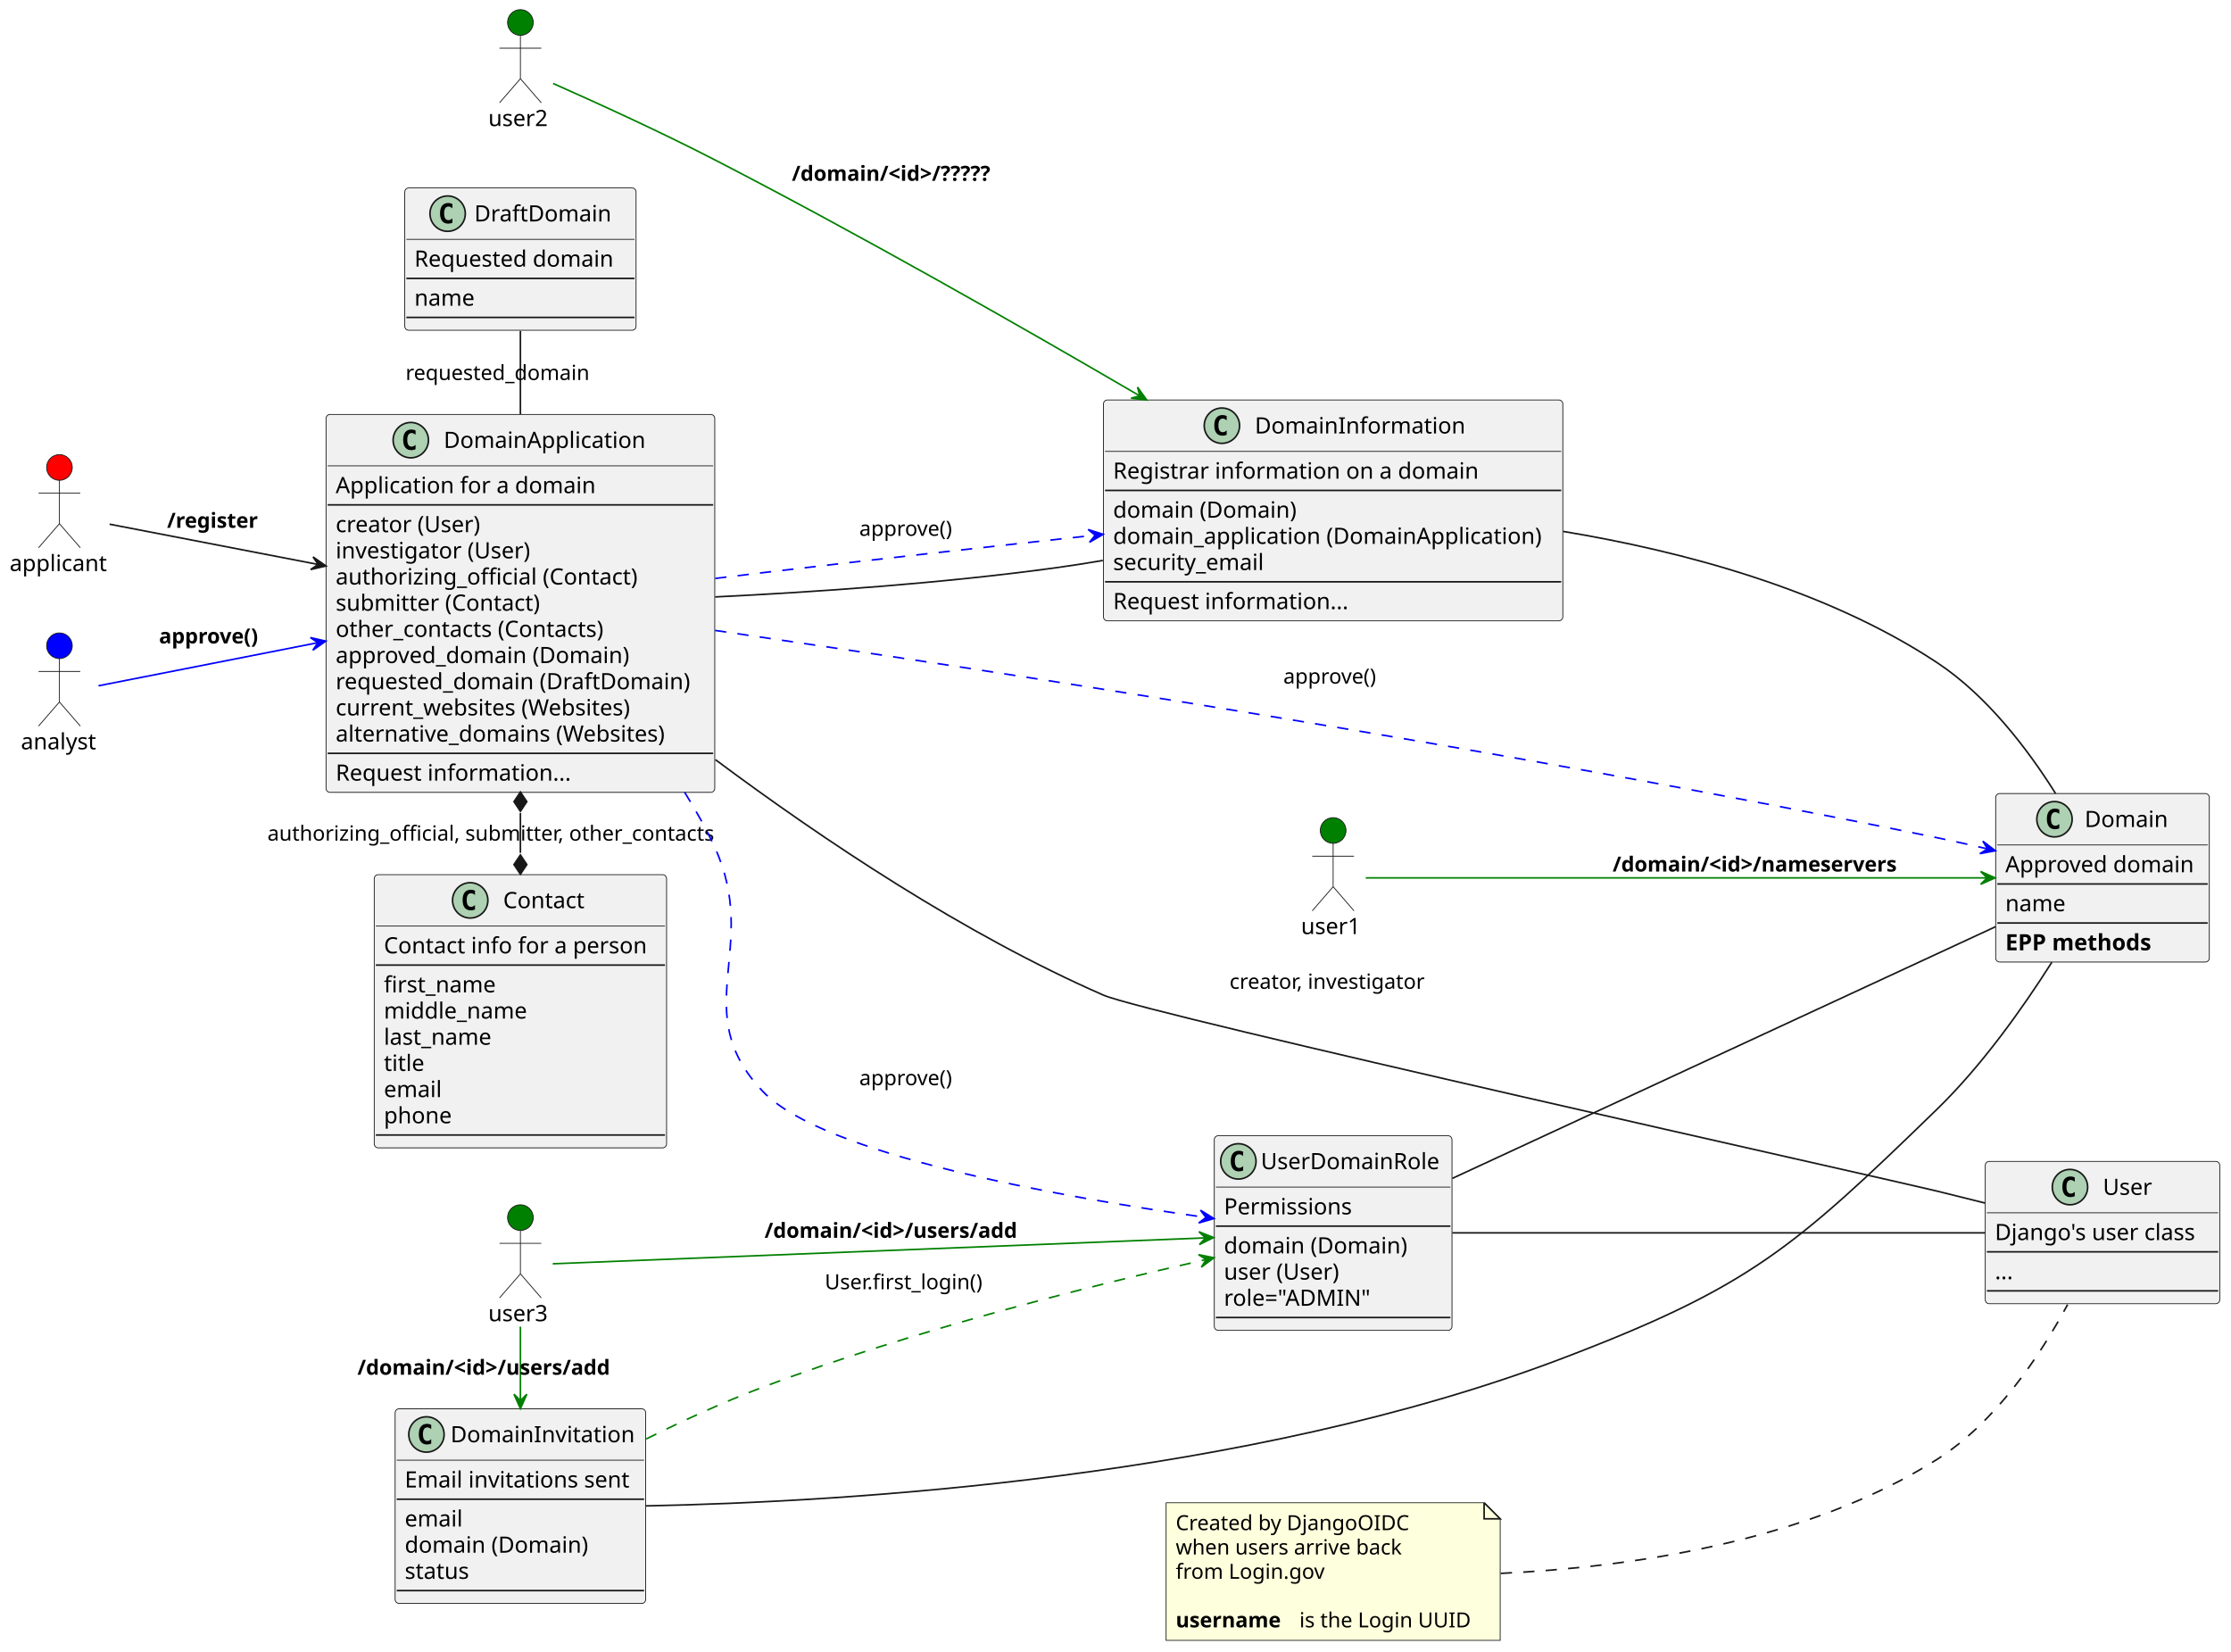
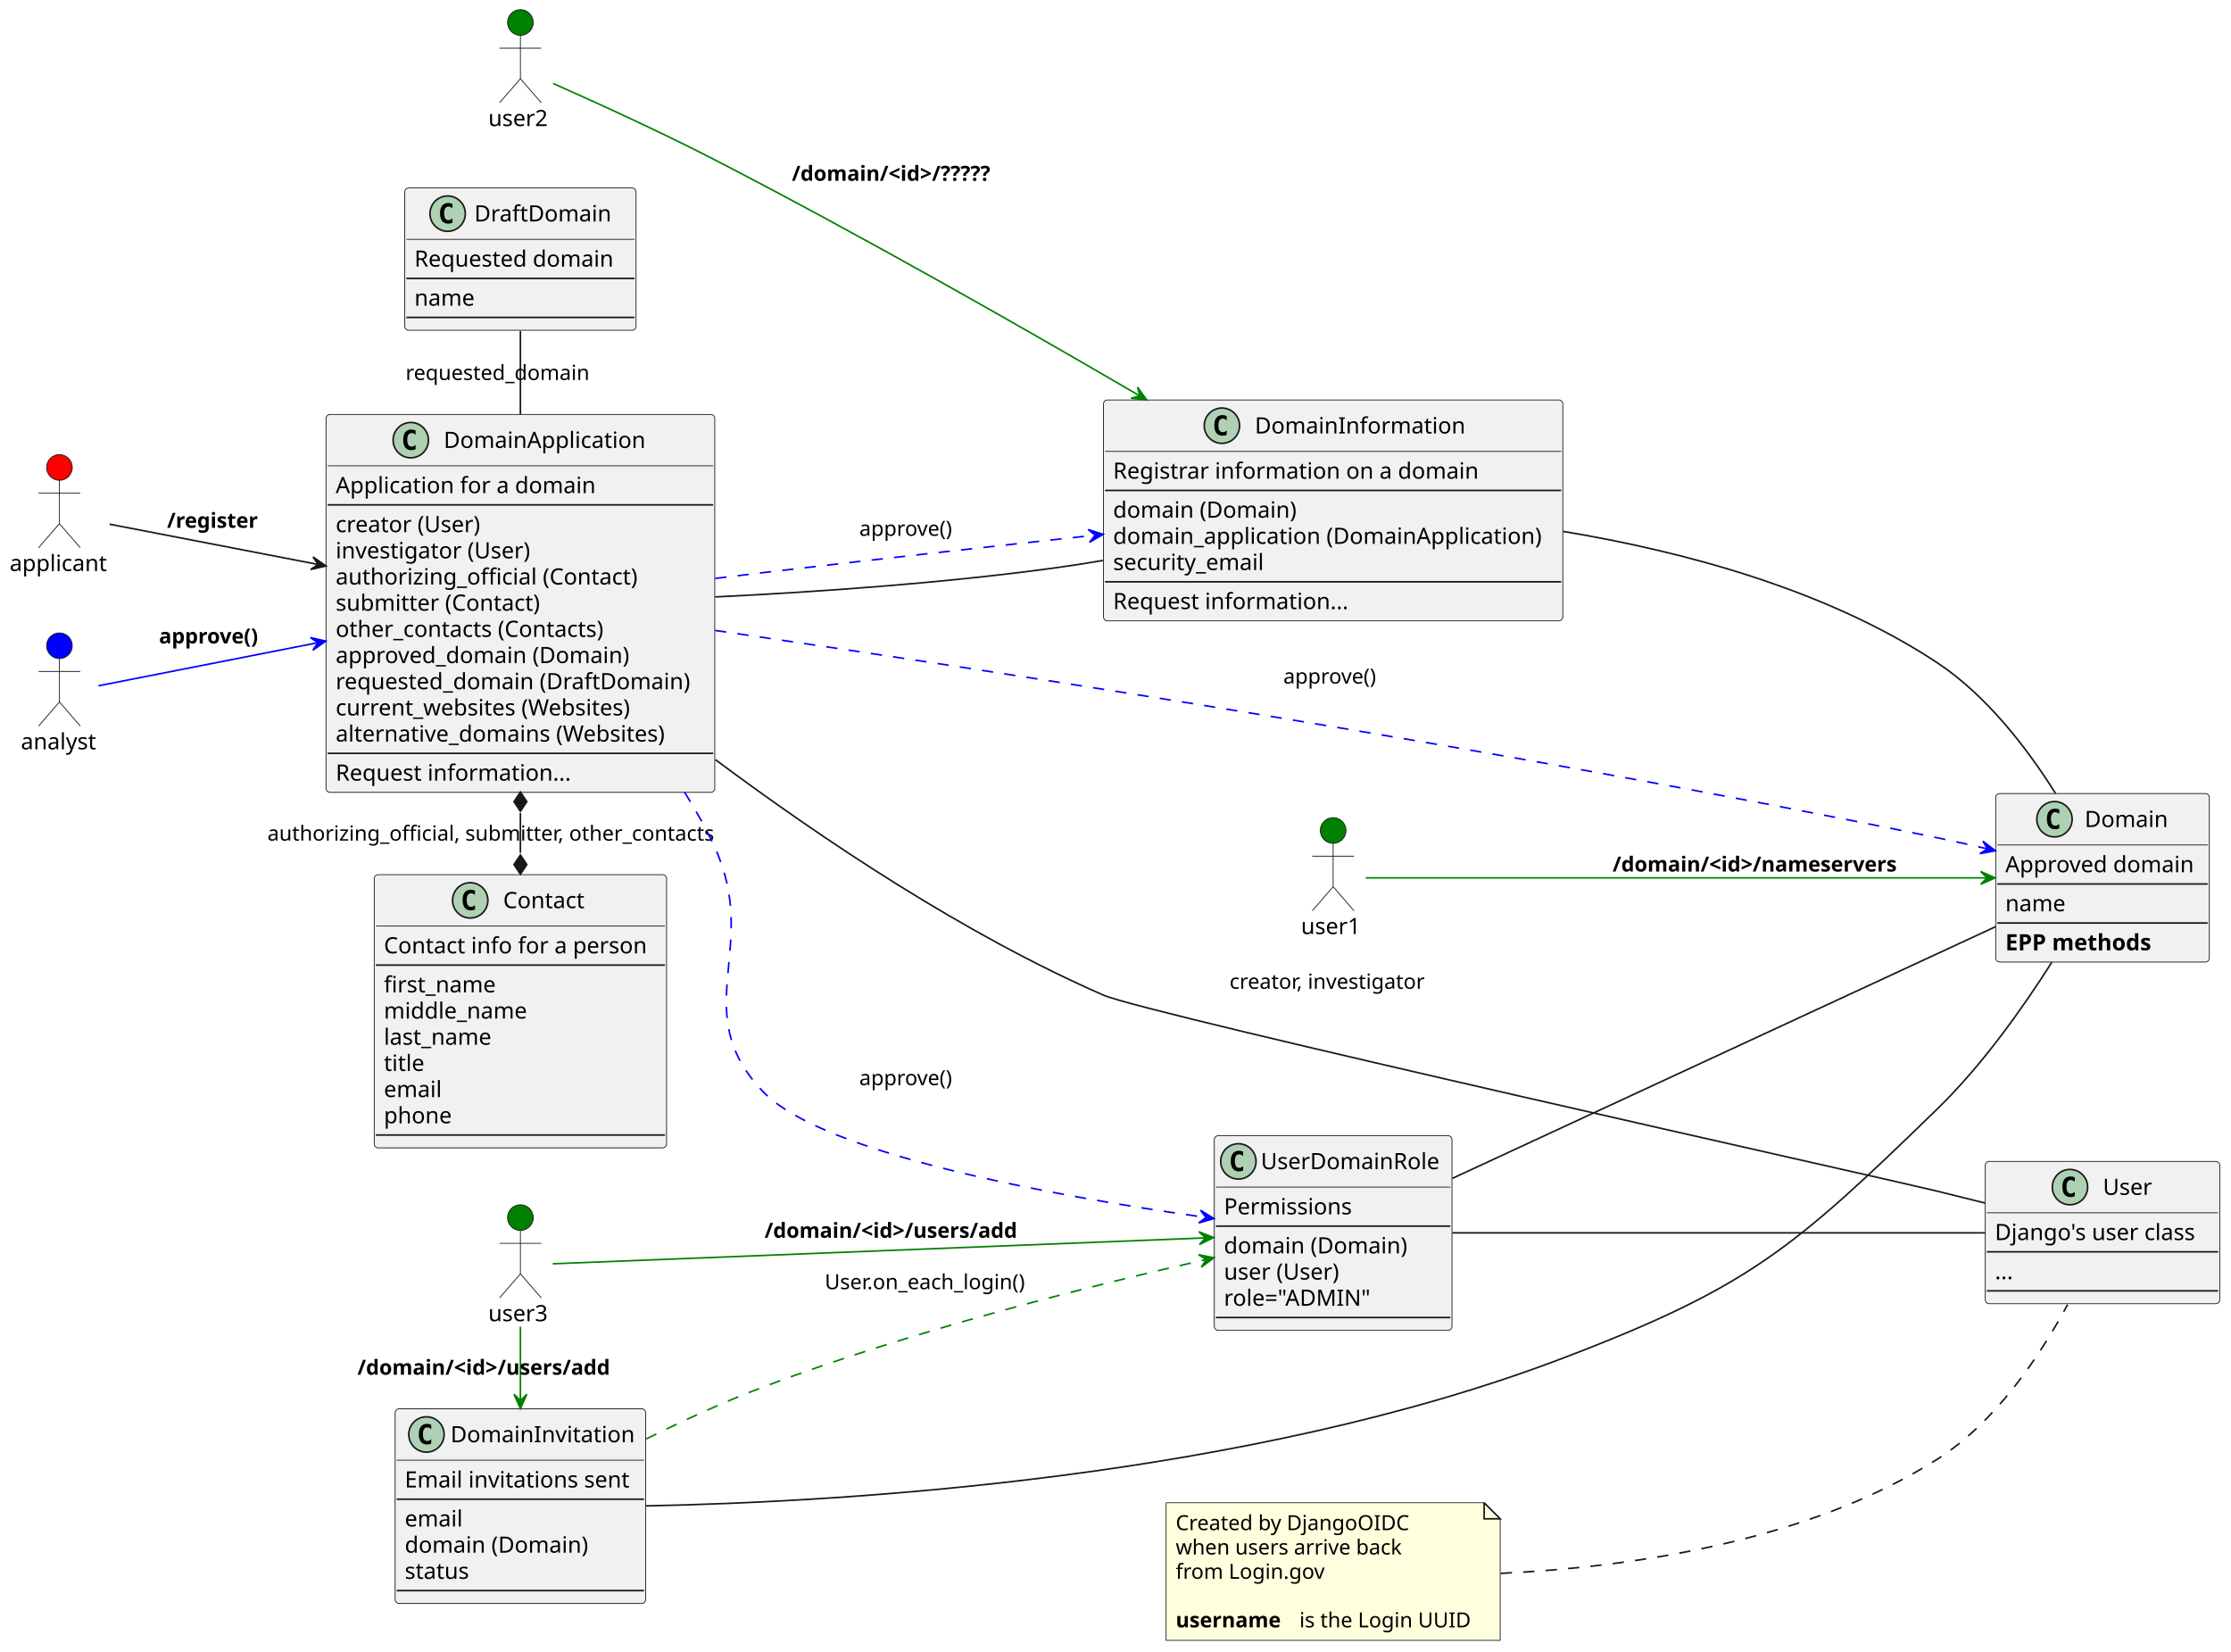
<svg xmlns="http://www.w3.org/2000/svg" contentStyleType="text/css" height="1028px" preserveAspectRatio="none" style="width:1389px;height:1028px;background:#FFFFFF;" version="1.1" viewBox="0 0 1389 1028" width="1389px" zoomAndPan="magnify">
  <defs />
  <g>
    <g id="elem_DomainApplication">
      <rect codeLine="38" fill="#F1F1F1" height="235.266" id="DomainApplication" rx="2.5" ry="2.5" style="stroke:#181818;stroke-width:0.5;" width="242" x="203" y="258" />
      <ellipse cx="255.75" cy="274" fill="#ADD1B2" rx="11" ry="11" style="stroke:#181818;stroke-width:1.0;" />
      <path d="M258.719,279.641 Q258.141,279.938 257.5,280.078 Q256.859,280.234 256.156,280.234 Q253.656,280.234 252.328,278.594 Q251.016,276.938 251.016,273.812 Q251.016,270.688 252.328,269.031 Q253.656,267.375 256.156,267.375 Q256.859,267.375 257.5,267.531 Q258.156,267.688 258.719,267.984 L258.719,270.703 Q258.094,270.125 257.5,269.859 Q256.906,269.578 256.281,269.578 Q254.938,269.578 254.25,270.656 Q253.562,271.719 253.562,273.812 Q253.562,275.906 254.25,276.984 Q254.938,278.047 256.281,278.047 Q256.906,278.047 257.5,277.781 Q258.094,277.5 258.719,276.922 L258.719,279.641 Z " fill="#000000" />
      <text fill="#000000" font-family="sans-serif" font-size="14" lengthAdjust="spacing" textLength="128" x="276.25" y="278.847">DomainApplication</text>
      <line style="stroke:#181818;stroke-width:0.5;" x1="204" x2="444" y1="290" y2="290" />
      <text fill="#000000" font-family="sans-serif" font-size="14" lengthAdjust="spacing" textLength="164" x="209" y="306.995">Application for a domain</text>
      <line style="stroke:#181818;stroke-width:1.0;" x1="204" x2="444" y1="314.297" y2="314.297" />
      <text fill="#000000" font-family="sans-serif" font-size="14" lengthAdjust="spacing" textLength="95" x="209" y="331.292">creator (User)</text>
      <text fill="#000000" font-family="sans-serif" font-size="14" lengthAdjust="spacing" textLength="126" x="209" y="347.589">investigator (User)</text>
      <text fill="#000000" font-family="sans-serif" font-size="14" lengthAdjust="spacing" textLength="194" x="209" y="363.886">authorizing_official (Contact)</text>
      <text fill="#000000" font-family="sans-serif" font-size="14" lengthAdjust="spacing" textLength="134" x="209" y="380.183">submitter (Contact)</text>
      <text fill="#000000" font-family="sans-serif" font-size="14" lengthAdjust="spacing" textLength="180" x="209" y="396.479">other_contacts (Contacts)</text>
      <text fill="#000000" font-family="sans-serif" font-size="14" lengthAdjust="spacing" textLength="190" x="209" y="412.776">approved_domain (Domain)</text>
      <text fill="#000000" font-family="sans-serif" font-size="14" lengthAdjust="spacing" textLength="230" x="209" y="429.073">requested_domain (DraftDomain)</text>
      <text fill="#000000" font-family="sans-serif" font-size="14" lengthAdjust="spacing" textLength="197" x="209" y="445.37">current_websites (Websites)</text>
      <text fill="#000000" font-family="sans-serif" font-size="14" lengthAdjust="spacing" textLength="215" x="209" y="461.667">alternative_domains (Websites)</text>
      <line style="stroke:#181818;stroke-width:1.0;" x1="204" x2="444" y1="468.969" y2="468.969" />
      <text fill="#000000" font-family="sans-serif" font-size="14" lengthAdjust="spacing" textLength="152" x="209" y="485.964">Request information...</text>
    </g>
    <g id="elem_User">
      <rect codeLine="54" fill="#F1F1F1" height="88.594" id="User" rx="2.5" ry="2.5" style="stroke:#181818;stroke-width:0.5;" width="146" x="1236" y="723" />
      <ellipse cx="1288.75" cy="739" fill="#ADD1B2" rx="11" ry="11" style="stroke:#181818;stroke-width:1.0;" />
      <path d="M1291.719,744.641 Q1291.141,744.938 1290.5,745.078 Q1289.859,745.234 1289.156,745.234 Q1286.656,745.234 1285.328,743.594 Q1284.016,741.938 1284.016,738.812 Q1284.016,735.688 1285.328,734.031 Q1286.656,732.375 1289.156,732.375 Q1289.859,732.375 1290.5,732.531 Q1291.156,732.688 1291.719,732.984 L1291.719,735.703 Q1291.094,735.125 1290.5,734.859 Q1289.906,734.578 1289.281,734.578 Q1287.938,734.578 1287.25,735.656 Q1286.562,736.719 1286.562,738.812 Q1286.562,740.906 1287.25,741.984 Q1287.938,743.047 1289.281,743.047 Q1289.906,743.047 1290.5,742.781 Q1291.094,742.5 1291.719,741.922 L1291.719,744.641 Z " fill="#000000" />
      <text fill="#000000" font-family="sans-serif" font-size="14" lengthAdjust="spacing" textLength="32" x="1309.25" y="743.847">User</text>
      <line style="stroke:#181818;stroke-width:0.5;" x1="1237" x2="1381" y1="755" y2="755" />
      <text fill="#000000" font-family="sans-serif" font-size="14" lengthAdjust="spacing" textLength="134" x="1242" y="771.995">Django's user class</text>
      <line style="stroke:#181818;stroke-width:1.0;" x1="1237" x2="1381" y1="779.297" y2="779.297" />
      <text fill="#000000" font-family="sans-serif" font-size="14" lengthAdjust="spacing" textLength="12" x="1242" y="796.292">...</text>
      <line style="stroke:#181818;stroke-width:1.0;" x1="1237" x2="1381" y1="803.594" y2="803.594" />
    </g>
    <g id="elem_GMN4">
      <path d="M726,935.5 L726,1021.164 L934,1021.164 L934,945.5 L924,935.5 L726,935.5 " fill="#FEFFDD" style="stroke:#181818;stroke-width:0.5;" />
      <path d="M924,935.5 L924,945.5 L934,945.5 L924,935.5 " fill="#FEFFDD" style="stroke:#181818;stroke-width:1.0;" />
      <text fill="#000000" font-family="sans-serif" font-size="13" lengthAdjust="spacing" textLength="151" x="732" y="952.567">Created by DjangoOIDC</text>
      <text fill="#000000" font-family="sans-serif" font-size="13" lengthAdjust="spacing" textLength="146" x="732" y="967.7">when users arrive back</text>
      <text fill="#000000" font-family="sans-serif" font-size="13" lengthAdjust="spacing" textLength="95" x="732" y="982.832">from Login.gov</text>
      <text fill="#000000" font-family="sans-serif" font-size="13" lengthAdjust="spacing" textLength="4" x="732" y="997.965"> </text>
      <text fill="#000000" font-family="sans-serif" font-size="13" font-weight="bold" lengthAdjust="spacing" textLength="73" x="732" y="1013.098">username</text>
      <text fill="#000000" font-family="sans-serif" font-size="13" lengthAdjust="spacing" textLength="110" x="809" y="1013.098">is the Login UUID</text>
    </g>
    <g id="elem_Contact">
      <rect codeLine="70" fill="#F1F1F1" height="170.078" id="Contact" rx="2.5" ry="2.5" style="stroke:#181818;stroke-width:0.5;" width="182" x="233" y="544.5" />
      <ellipse cx="292.75" cy="560.5" fill="#ADD1B2" rx="11" ry="11" style="stroke:#181818;stroke-width:1.0;" />
      <path d="M295.719,566.141 Q295.141,566.438 294.5,566.578 Q293.859,566.734 293.156,566.734 Q290.656,566.734 289.328,565.094 Q288.016,563.438 288.016,560.312 Q288.016,557.188 289.328,555.531 Q290.656,553.875 293.156,553.875 Q293.859,553.875 294.5,554.031 Q295.156,554.188 295.719,554.484 L295.719,557.203 Q295.094,556.625 294.5,556.359 Q293.906,556.078 293.281,556.078 Q291.938,556.078 291.25,557.156 Q290.562,558.219 290.562,560.312 Q290.562,562.406 291.25,563.484 Q291.938,564.547 293.281,564.547 Q293.906,564.547 294.5,564.281 Q295.094,564 295.719,563.422 L295.719,566.141 Z " fill="#000000" />
      <text fill="#000000" font-family="sans-serif" font-size="14" lengthAdjust="spacing" textLength="54" x="313.25" y="565.347">Contact</text>
      <line style="stroke:#181818;stroke-width:0.5;" x1="234" x2="414" y1="576.5" y2="576.5" />
      <text fill="#000000" font-family="sans-serif" font-size="14" lengthAdjust="spacing" textLength="170" x="239" y="593.495">Contact info for a person</text>
      <line style="stroke:#181818;stroke-width:1.0;" x1="234" x2="414" y1="600.797" y2="600.797" />
      <text fill="#000000" font-family="sans-serif" font-size="14" lengthAdjust="spacing" textLength="71" x="239" y="617.792">first_name</text>
      <text fill="#000000" font-family="sans-serif" font-size="14" lengthAdjust="spacing" textLength="92" x="239" y="634.089">middle_name</text>
      <text fill="#000000" font-family="sans-serif" font-size="14" lengthAdjust="spacing" textLength="70" x="239" y="650.386">last_name</text>
      <text fill="#000000" font-family="sans-serif" font-size="14" lengthAdjust="spacing" textLength="25" x="239" y="666.683">title</text>
      <text fill="#000000" font-family="sans-serif" font-size="14" lengthAdjust="spacing" textLength="36" x="239" y="682.98">email</text>
      <text fill="#000000" font-family="sans-serif" font-size="14" lengthAdjust="spacing" textLength="45" x="239" y="699.276">phone</text>
      <line style="stroke:#181818;stroke-width:1.0;" x1="234" x2="414" y1="706.578" y2="706.578" />
    </g>
    <g id="elem_DraftDomain">
      <rect codeLine="84" fill="#F1F1F1" height="88.594" id="DraftDomain" rx="2.5" ry="2.5" style="stroke:#181818;stroke-width:0.5;" width="144" x="252" y="117" />
      <ellipse cx="278.7" cy="133" fill="#ADD1B2" rx="11" ry="11" style="stroke:#181818;stroke-width:1.0;" />
      <path d="M281.669,138.641 Q281.091,138.938 280.45,139.078 Q279.809,139.234 279.106,139.234 Q276.606,139.234 275.278,137.594 Q273.966,135.938 273.966,132.812 Q273.966,129.688 275.278,128.031 Q276.606,126.375 279.106,126.375 Q279.809,126.375 280.45,126.531 Q281.106,126.688 281.669,126.984 L281.669,129.703 Q281.044,129.125 280.45,128.859 Q279.856,128.578 279.231,128.578 Q277.887,128.578 277.2,129.656 Q276.512,130.719 276.512,132.812 Q276.512,134.906 277.2,135.984 Q277.887,137.047 279.231,137.047 Q279.856,137.047 280.45,136.781 Q281.044,136.5 281.669,135.922 L281.669,138.641 Z " fill="#000000" />
      <text fill="#000000" font-family="sans-serif" font-size="14" lengthAdjust="spacing" textLength="86" x="295.3" y="137.847">DraftDomain</text>
      <line style="stroke:#181818;stroke-width:0.5;" x1="253" x2="395" y1="149" y2="149" />
      <text fill="#000000" font-family="sans-serif" font-size="14" lengthAdjust="spacing" textLength="132" x="258" y="165.995">Requested domain</text>
      <line style="stroke:#181818;stroke-width:1.0;" x1="253" x2="395" y1="173.297" y2="173.297" />
      <text fill="#000000" font-family="sans-serif" font-size="14" lengthAdjust="spacing" textLength="39" x="258" y="190.292">name</text>
      <line style="stroke:#181818;stroke-width:1.0;" x1="253" x2="395" y1="197.594" y2="197.594" />
    </g>
    <g id="elem_Domain">
      <rect codeLine="93" fill="#F1F1F1" height="104.891" id="Domain" rx="2.5" ry="2.5" style="stroke:#181818;stroke-width:0.5;" width="133" x="1242.5" y="494" />
      <ellipse cx="1279.1" cy="510" fill="#ADD1B2" rx="11" ry="11" style="stroke:#181818;stroke-width:1.0;" />
      <path d="M1282.069,515.641 Q1281.491,515.938 1280.85,516.078 Q1280.209,516.234 1279.506,516.234 Q1277.006,516.234 1275.678,514.594 Q1274.366,512.938 1274.366,509.812 Q1274.366,506.688 1275.678,505.031 Q1277.006,503.375 1279.506,503.375 Q1280.209,503.375 1280.85,503.531 Q1281.506,503.688 1282.069,503.984 L1282.069,506.703 Q1281.444,506.125 1280.85,505.859 Q1280.256,505.578 1279.631,505.578 Q1278.287,505.578 1277.6,506.656 Q1276.912,507.719 1276.912,509.812 Q1276.912,511.906 1277.6,512.984 Q1278.287,514.047 1279.631,514.047 Q1280.256,514.047 1280.85,513.781 Q1281.444,513.5 1282.069,512.922 L1282.069,515.641 Z " fill="#000000" />
      <text fill="#000000" font-family="sans-serif" font-size="14" lengthAdjust="spacing" textLength="53" x="1297.9" y="514.847">Domain</text>
      <line style="stroke:#181818;stroke-width:0.5;" x1="1243.5" x2="1374.5" y1="526" y2="526" />
      <text fill="#000000" font-family="sans-serif" font-size="14" lengthAdjust="spacing" textLength="121" x="1248.5" y="542.995">Approved domain</text>
      <line style="stroke:#181818;stroke-width:1.0;" x1="1243.5" x2="1374.5" y1="550.297" y2="550.297" />
      <text fill="#000000" font-family="sans-serif" font-size="14" lengthAdjust="spacing" textLength="39" x="1248.5" y="567.292">name</text>
      <line style="stroke:#181818;stroke-width:1.0;" x1="1243.5" x2="1374.5" y1="574.594" y2="574.594" />
      <text fill="#000000" font-family="sans-serif" font-size="14" font-weight="bold" lengthAdjust="spacing" textLength="103" x="1248.5" y="591.589">EPP methods</text>
    </g>
    <g id="elem_DomainInformation">
      <rect codeLine="103" fill="#F1F1F1" height="137.484" id="DomainInformation" rx="2.5" ry="2.5" style="stroke:#181818;stroke-width:0.5;" width="286" x="687" y="249" />
      <ellipse cx="760.75" cy="265" fill="#ADD1B2" rx="11" ry="11" style="stroke:#181818;stroke-width:1.0;" />
      <path d="M763.719,270.641 Q763.141,270.938 762.5,271.078 Q761.859,271.234 761.156,271.234 Q758.656,271.234 757.328,269.594 Q756.016,267.938 756.016,264.812 Q756.016,261.688 757.328,260.031 Q758.656,258.375 761.156,258.375 Q761.859,258.375 762.5,258.531 Q763.156,258.688 763.719,258.984 L763.719,261.703 Q763.094,261.125 762.5,260.859 Q761.906,260.578 761.281,260.578 Q759.938,260.578 759.25,261.656 Q758.562,262.719 758.562,264.812 Q758.562,266.906 759.25,267.984 Q759.938,269.047 761.281,269.047 Q761.906,269.047 762.5,268.781 Q763.094,268.5 763.719,267.922 L763.719,270.641 Z " fill="#000000" />
      <text fill="#000000" font-family="sans-serif" font-size="14" lengthAdjust="spacing" textLength="130" x="781.25" y="269.847">DomainInformation</text>
      <line style="stroke:#181818;stroke-width:0.5;" x1="688" x2="972" y1="281" y2="281" />
      <text fill="#000000" font-family="sans-serif" font-size="14" lengthAdjust="spacing" textLength="232" x="693" y="297.995">Registrar information on a domain</text>
      <line style="stroke:#181818;stroke-width:1.0;" x1="688" x2="972" y1="305.297" y2="305.297" />
      <text fill="#000000" font-family="sans-serif" font-size="14" lengthAdjust="spacing" textLength="118" x="693" y="322.292">domain (Domain)</text>
      <text fill="#000000" font-family="sans-serif" font-size="14" lengthAdjust="spacing" textLength="274" x="693" y="338.589">domain_application (DomainApplication)</text>
      <text fill="#000000" font-family="sans-serif" font-size="14" lengthAdjust="spacing" textLength="97" x="693" y="354.886">security_email</text>
      <line style="stroke:#181818;stroke-width:1.0;" x1="688" x2="972" y1="362.188" y2="362.188" />
      <text fill="#000000" font-family="sans-serif" font-size="14" lengthAdjust="spacing" textLength="152" x="693" y="379.183">Request information...</text>
    </g>
    <g id="elem_UserDomainRole">
      <rect codeLine="117" fill="#F1F1F1" height="121.188" id="UserDomainRole" rx="2.5" ry="2.5" style="stroke:#181818;stroke-width:0.5;" width="148" x="756" y="707" />
      <ellipse cx="771" cy="723" fill="#ADD1B2" rx="11" ry="11" style="stroke:#181818;stroke-width:1.0;" />
      <path d="M773.969,728.641 Q773.391,728.938 772.75,729.078 Q772.109,729.234 771.406,729.234 Q768.906,729.234 767.578,727.594 Q766.266,725.938 766.266,722.812 Q766.266,719.688 767.578,718.031 Q768.906,716.375 771.406,716.375 Q772.109,716.375 772.75,716.531 Q773.406,716.688 773.969,716.984 L773.969,719.703 Q773.344,719.125 772.75,718.859 Q772.156,718.578 771.531,718.578 Q770.188,718.578 769.5,719.656 Q768.812,720.719 768.812,722.812 Q768.812,724.906 769.5,725.984 Q770.188,727.047 771.531,727.047 Q772.156,727.047 772.75,726.781 Q773.344,726.5 773.969,725.922 L773.969,728.641 Z " fill="#000000" />
      <text fill="#000000" font-family="sans-serif" font-size="14" lengthAdjust="spacing" textLength="116" x="785" y="727.847">UserDomainRole</text>
      <line style="stroke:#181818;stroke-width:0.5;" x1="757" x2="903" y1="739" y2="739" />
      <text fill="#000000" font-family="sans-serif" font-size="14" lengthAdjust="spacing" textLength="84" x="762" y="755.995">Permissions</text>
      <line style="stroke:#181818;stroke-width:1.0;" x1="757" x2="903" y1="763.297" y2="763.297" />
      <text fill="#000000" font-family="sans-serif" font-size="14" lengthAdjust="spacing" textLength="118" x="762" y="780.292">domain (Domain)</text>
      <text fill="#000000" font-family="sans-serif" font-size="14" lengthAdjust="spacing" textLength="77" x="762" y="796.589">user (User)</text>
      <text fill="#000000" font-family="sans-serif" font-size="14" lengthAdjust="spacing" textLength="93" x="762" y="812.886">role="ADMIN"</text>
      <line style="stroke:#181818;stroke-width:1.0;" x1="757" x2="903" y1="820.188" y2="820.188" />
    </g>
    <g id="elem_DomainInvitation">
      <rect codeLine="129" fill="#F1F1F1" height="121.188" id="DomainInvitation" rx="2.5" ry="2.5" style="stroke:#181818;stroke-width:0.5;" width="156" x="246" y="877" />
      <ellipse cx="265.5" cy="893" fill="#ADD1B2" rx="11" ry="11" style="stroke:#181818;stroke-width:1.0;" />
      <path d="M268.469,898.641 Q267.891,898.938 267.25,899.078 Q266.609,899.234 265.906,899.234 Q263.406,899.234 262.078,897.594 Q260.766,895.938 260.766,892.812 Q260.766,889.688 262.078,888.031 Q263.406,886.375 265.906,886.375 Q266.609,886.375 267.25,886.531 Q267.906,886.688 268.469,886.984 L268.469,889.703 Q267.844,889.125 267.25,888.859 Q266.656,888.578 266.031,888.578 Q264.688,888.578 264,889.656 Q263.312,890.719 263.312,892.812 Q263.312,894.906 264,895.984 Q264.688,897.047 266.031,897.047 Q266.656,897.047 267.25,896.781 Q267.844,896.5 268.469,895.922 L268.469,898.641 Z " fill="#000000" />
      <text fill="#000000" font-family="sans-serif" font-size="14" lengthAdjust="spacing" textLength="114" x="280.5" y="897.847">DomainInvitation</text>
      <line style="stroke:#181818;stroke-width:0.5;" x1="247" x2="401" y1="909" y2="909" />
      <text fill="#000000" font-family="sans-serif" font-size="14" lengthAdjust="spacing" textLength="144" x="252" y="925.995">Email invitations sent</text>
      <line style="stroke:#181818;stroke-width:1.0;" x1="247" x2="401" y1="933.297" y2="933.297" />
      <text fill="#000000" font-family="sans-serif" font-size="14" lengthAdjust="spacing" textLength="36" x="252" y="950.292">email</text>
      <text fill="#000000" font-family="sans-serif" font-size="14" lengthAdjust="spacing" textLength="118" x="252" y="966.589">domain (Domain)</text>
      <text fill="#000000" font-family="sans-serif" font-size="14" lengthAdjust="spacing" textLength="43" x="252" y="982.886">status</text>
      <line style="stroke:#181818;stroke-width:1.0;" x1="247" x2="401" y1="990.188" y2="990.188" />
    </g>
    <g id="elem_applicant">
      <ellipse cx="37" cy="291" fill="#FF0000" rx="8" ry="8" style="stroke:#181818;stroke-width:0.5;" />
      <path d="M37,299 L37,326 M24,307 L50,307 M37,326 L24,341 M37,326 L50,341 " fill="none" style="stroke:#181818;stroke-width:0.5;" />
      <text fill="#000000" font-family="sans-serif" font-size="14" lengthAdjust="spacing" textLength="62" x="6" y="355.495">applicant</text>
    </g>
    <g id="elem_analyst">
      <ellipse cx="37" cy="402" fill="#0000FF" rx="8" ry="8" style="stroke:#181818;stroke-width:0.5;" />
      <path d="M37,410 L37,437 M24,418 L50,418 M37,437 L24,452 M37,437 L50,452 " fill="none" style="stroke:#181818;stroke-width:0.5;" />
      <text fill="#000000" font-family="sans-serif" font-size="14" lengthAdjust="spacing" textLength="48" x="13" y="466.495">analyst</text>
    </g>
    <g id="elem_user1">
      <ellipse cx="830" cy="517" fill="#008000" rx="8" ry="8" style="stroke:#181818;stroke-width:0.5;" />
      <path d="M830,525 L830,552 M817,533 L843,533 M830,552 L817,567 M830,552 L843,567 " fill="none" style="stroke:#181818;stroke-width:0.5;" />
      <text fill="#000000" font-family="sans-serif" font-size="14" lengthAdjust="spacing" textLength="40" x="810" y="581.495">user1</text>
    </g>
    <g id="elem_user2">
      <ellipse cx="324" cy="14" fill="#008000" rx="8" ry="8" style="stroke:#181818;stroke-width:0.5;" />
      <path d="M324,22 L324,49 M311,30 L337,30 M324,49 L311,64 M324,49 L337,64 " fill="none" style="stroke:#181818;stroke-width:0.5;" />
      <text fill="#000000" font-family="sans-serif" font-size="14" lengthAdjust="spacing" textLength="40" x="304" y="78.495">user2</text>
    </g>
    <g id="elem_user3">
      <ellipse cx="324" cy="758" fill="#008000" rx="8" ry="8" style="stroke:#181818;stroke-width:0.5;" />
      <path d="M324,766 L324,793 M311,774 L337,774 M324,793 L311,808 M324,793 L337,808 " fill="none" style="stroke:#181818;stroke-width:0.5;" />
      <text fill="#000000" font-family="sans-serif" font-size="14" lengthAdjust="spacing" textLength="40" x="304" y="822.495">user3</text>
    </g>
    <g id="link_GMN4_User">
      <path d="M934.37,979.47 C1014.2,975.67 1124.45,960.15 1206,908.5 C1242.5,885.38 1270.05,844.1 1287.26,812.15 " fill="none" id="GMN4-User" style="stroke:#181818;stroke-width:1.0;stroke-dasharray:7.0,7.0;" />
    </g>
    <g id="link_User_DomainApplication">
      <path codeLine="68" d="M1235.88,748.94 C1225.85,746.41 1215.67,743.87 1206,741.5 C1177.23,734.45 714.14,631.36 687,619.5 C600.71,581.79 512.91,523.21 445.39,472.9 " fill="none" id="User-DomainApplication" style="stroke:#181818;stroke-width:1.0;" />
      <text fill="#000000" font-family="sans-serif" font-size="13" lengthAdjust="spacing" textLength="129" x="765.5" y="615.567">creator, investigator</text>
    </g>
    <g id="link_DomainApplication_Contact">
      <path codeLine="82" d="M324,506.15 C324,514.48 324,522.78 324,530.92 " fill="none" id="DomainApplication-Contact" style="stroke:#181818;stroke-width:1.0;" />
      <polygon fill="#181818" points="324,493.06,320,499.06,324,505.06,328,499.06,324,493.06" style="stroke:#181818;stroke-width:1.0;" />
      <polygon fill="#181818" points="324,544.22,328,538.22,324,532.22,320,538.22,324,544.22" style="stroke:#181818;stroke-width:1.0;" />
      <text fill="#000000" font-family="sans-serif" font-size="13" lengthAdjust="spacing" textLength="292" x="166.5" y="523.317">authorizing_official, submitter, other_contacts</text>
    </g>
    <g id="link_DraftDomain_DomainApplication">
      <path codeLine="91" d="M324,206 C324,221.38 324,239.4 324,257.86 " fill="none" id="DraftDomain-DomainApplication" style="stroke:#181818;stroke-width:1.0;" />
      <text fill="#000000" font-family="sans-serif" font-size="13" lengthAdjust="spacing" textLength="120" x="252.5" y="236.567">requested_domain</text>
    </g>
    <g id="link_DomainApplication_Domain">
      <path codeLine="101" d="M445.23,392.46 C615.33,417.13 935.66,466.05 1206,521.5 C1216.13,523.58 1226.78,525.96 1237.22,528.41 " fill="none" id="DomainApplication-to-Domain" style="stroke:#0000FF;stroke-width:1.0;stroke-dasharray:7.0,7.0;" />
      <polygon fill="#0000FF" points="1242.32,529.62,1234.492,523.643,1237.456,528.461,1232.638,531.425,1242.32,529.62" style="stroke:#0000FF;stroke-width:1.0;" />
      <text fill="#000000" font-family="sans-serif" font-size="13" lengthAdjust="spacing" textLength="62" x="799" y="425.567">approve()</text>
    </g>
    <g id="link_DomainInformation_Domain">
      <path codeLine="113" d="M973.23,330.82 C1047.47,343.14 1136.95,366.85 1206,412.5 C1236.85,432.9 1262.12,465.85 1279.79,493.98 " fill="none" id="DomainInformation-Domain" style="stroke:#181818;stroke-width:1.0;" />
    </g>
    <g id="link_DomainInformation_DomainApplication">
      <path codeLine="114" d="M686.61,348.91 C676.61,350.62 666.67,352.17 657,353.5 C587.18,363.07 508.51,368.52 445.27,371.6 " fill="none" id="DomainInformation-DomainApplication" style="stroke:#181818;stroke-width:1.0;" />
    </g>
    <g id="link_DomainApplication_DomainInformation">
      <path codeLine="115" d="M445.33,360.08 C455.36,358.85 465.35,357.64 475,356.5 C542.78,348.47 617.94,340.12 681.5,333.21 " fill="none" id="DomainApplication-to-DomainInformation" style="stroke:#0000FF;stroke-width:1.0;stroke-dasharray:7.0,7.0;" />
      <polygon fill="#0000FF" points="686.83,332.63,677.449,329.631,681.86,333.173,678.317,337.583,686.83,332.63" style="stroke:#0000FF;stroke-width:1.0;" />
      <text fill="#000000" font-family="sans-serif" font-size="13" lengthAdjust="spacing" textLength="62" x="535" y="333.567">approve()</text>
    </g>
    <g id="link_UserDomainRole_User">
      <path codeLine="125" d="M904.23,767.5 C994.32,767.5 1146.33,767.5 1235.91,767.5 " fill="none" id="UserDomainRole-User" style="stroke:#181818;stroke-width:1.0;" />
    </g>
    <g id="link_UserDomainRole_Domain">
      <path codeLine="126" d="M904.23,733.57 C996.54,690.8 1153.86,617.91 1242.41,576.89 " fill="none" id="UserDomainRole-Domain" style="stroke:#181818;stroke-width:1.0;" />
    </g>
    <g id="link_DomainApplication_UserDomainRole">
      <path codeLine="127" d="M426.23,493.2 C433.25,504.39 439.66,515.9 445,527.5 C473.8,590.04 427.51,629.64 475,679.5 C512.4,718.77 658.19,744.88 750.61,757.87 " fill="none" id="DomainApplication-to-UserDomainRole" style="stroke:#0000FF;stroke-width:1.0;stroke-dasharray:7.0,7.0;" />
      <polygon fill="#0000FF" points="755.79,758.59,747.423,753.394,750.837,757.905,746.327,761.319,755.79,758.59" style="stroke:#0000FF;stroke-width:1.0;" />
      <text fill="#000000" font-family="sans-serif" font-size="13" lengthAdjust="spacing" textLength="62" x="535" y="675.567">approve()</text>
    </g>
    <g id="link_DomainInvitation_Domain">
      <path codeLine="137" d="M402.06,937.46 C526.31,935.02 776.83,920.24 973,845.5 C1089.23,801.22 1116.77,777.15 1206,690.5 C1233.8,663.5 1259.03,628.02 1277.45,599.04 " fill="none" id="DomainInvitation-Domain" style="stroke:#181818;stroke-width:1.0;" />
    </g>
    <g id="link_DomainInvitation_UserDomainRole">
      <path codeLine="138" d="M402.36,895.78 C425.33,884.37 450.83,872.64 475,863.5 C567.48,828.52 678.01,800.66 750.67,784.15 " fill="none" id="DomainInvitation-to-UserDomainRole" style="stroke:#008000;stroke-width:1.0;stroke-dasharray:7.0,7.0;" />
      <polygon fill="#008000" points="755.83,782.98,746.171,781.054,750.952,784.078,747.928,788.859,755.83,782.98" style="stroke:#008000;stroke-width:1.0;" />
-       <text fill="#000000" font-family="sans-serif" font-size="13" lengthAdjust="spacing" textLength="105" x="513.5" y="802.567">User.first_login()</text>
+       <text fill="#000000" font-family="sans-serif" font-size="13" lengthAdjust="spacing" textLength="105" x="513.5" y="802.567">User.on_each_login()</text>
    </g>
    <g id="link_applicant_DomainApplication">
      <path codeLine="141" d="M68.23,326.33 C99.39,332.35 150.06,342.13 198.04,351.39 " fill="none" id="applicant-to-DomainApplication" style="stroke:#181818;stroke-width:1.0;" />
      <polygon fill="#181818" points="202.97,352.34,194.901,346.693,198.062,351.384,193.371,354.546,202.97,352.34" style="stroke:#181818;stroke-width:1.0;" />
      <text fill="#000000" font-family="sans-serif" font-size="13" font-weight="bold" lengthAdjust="spacing" textLength="63" x="104" y="328.567">/register</text>
    </g>
    <g id="link_analyst_DomainApplication">
      <path codeLine="144" d="M61.32,426.92 C91.46,421 146.21,410.24 197.86,400.09 " fill="none" id="analyst-to-DomainApplication" style="stroke:#0000FF;stroke-width:1.0;" />
      <polygon fill="#0000FF" points="202.85,399.11,193.25,396.91,197.943,400.069,194.784,404.761,202.85,399.11" style="stroke:#0000FF;stroke-width:1.0;" />
      <text fill="#000000" font-family="sans-serif" font-size="13" font-weight="bold" lengthAdjust="spacing" textLength="73" x="99" y="400.567">approve()</text>
    </g>
    <g id="link_user1_Domain">
      <path codeLine="147" d="M850.29,546.5 C914.8,546.5 1125.23,546.5 1236.9,546.5 " fill="none" id="user1-to-Domain" style="stroke:#008000;stroke-width:1.0;" />
      <polygon fill="#008000" points="1242.14,546.5,1233.14,542.5,1237.14,546.5,1233.14,550.5,1242.14,546.5" style="stroke:#008000;stroke-width:1.0;" />
      <text fill="#000000" font-family="sans-serif" font-size="13" font-weight="bold" lengthAdjust="spacing" textLength="201" x="1004" y="542.567">/domain/&lt;id&gt;/nameservers</text>
    </g>
    <g id="link_user2_DomainInformation">
      <path codeLine="149" d="M344.35,51.96 C368.26,62.54 410.07,81.47 445,99.5 C535,145.95 634.38,202.52 709.49,246.39 " fill="none" id="user2-to-DomainInformation" style="stroke:#008000;stroke-width:1.0;" />
      <polygon fill="#008000" points="713.95,249,708.208,240.998,709.636,246.472,704.163,247.9,713.95,249" style="stroke:#008000;stroke-width:1.0;" />
      <text fill="#000000" font-family="sans-serif" font-size="13" font-weight="bold" lengthAdjust="spacing" textLength="146" x="493" y="112.567">/domain/&lt;id&gt;/?????</text>
    </g>
    <g id="link_user3_UserDomainRole">
      <path codeLine="151" d="M344.14,786.74 C410.14,784.12 630.69,775.37 750.28,770.62 " fill="none" id="user3-to-UserDomainRole" style="stroke:#008000;stroke-width:1.0;" />
      <polygon fill="#008000" points="755.55,770.41,746.397,766.773,750.554,770.61,746.717,774.766,755.55,770.41" style="stroke:#008000;stroke-width:1.0;" />
      <text fill="#000000" font-family="sans-serif" font-size="13" font-weight="bold" lengthAdjust="spacing" textLength="180" x="476" y="770.567">/domain/&lt;id&gt;/users/add</text>
    </g>
    <g id="link_user3_DomainInvitation">
      <path codeLine="152" d="M324,825.87 C324,839.81 324,856 324,871.64 " fill="none" id="user3-to-DomainInvitation" style="stroke:#008000;stroke-width:1.0;" />
      <polygon fill="#008000" points="324,876.92,328,867.92,324,871.92,320,867.92,324,876.92" style="stroke:#008000;stroke-width:1.0;" />
      <text fill="#000000" font-family="sans-serif" font-size="13" font-weight="bold" lengthAdjust="spacing" textLength="180" x="222.5" y="855.817">/domain/&lt;id&gt;/users/add</text>
    </g>
  </g>
</svg>
